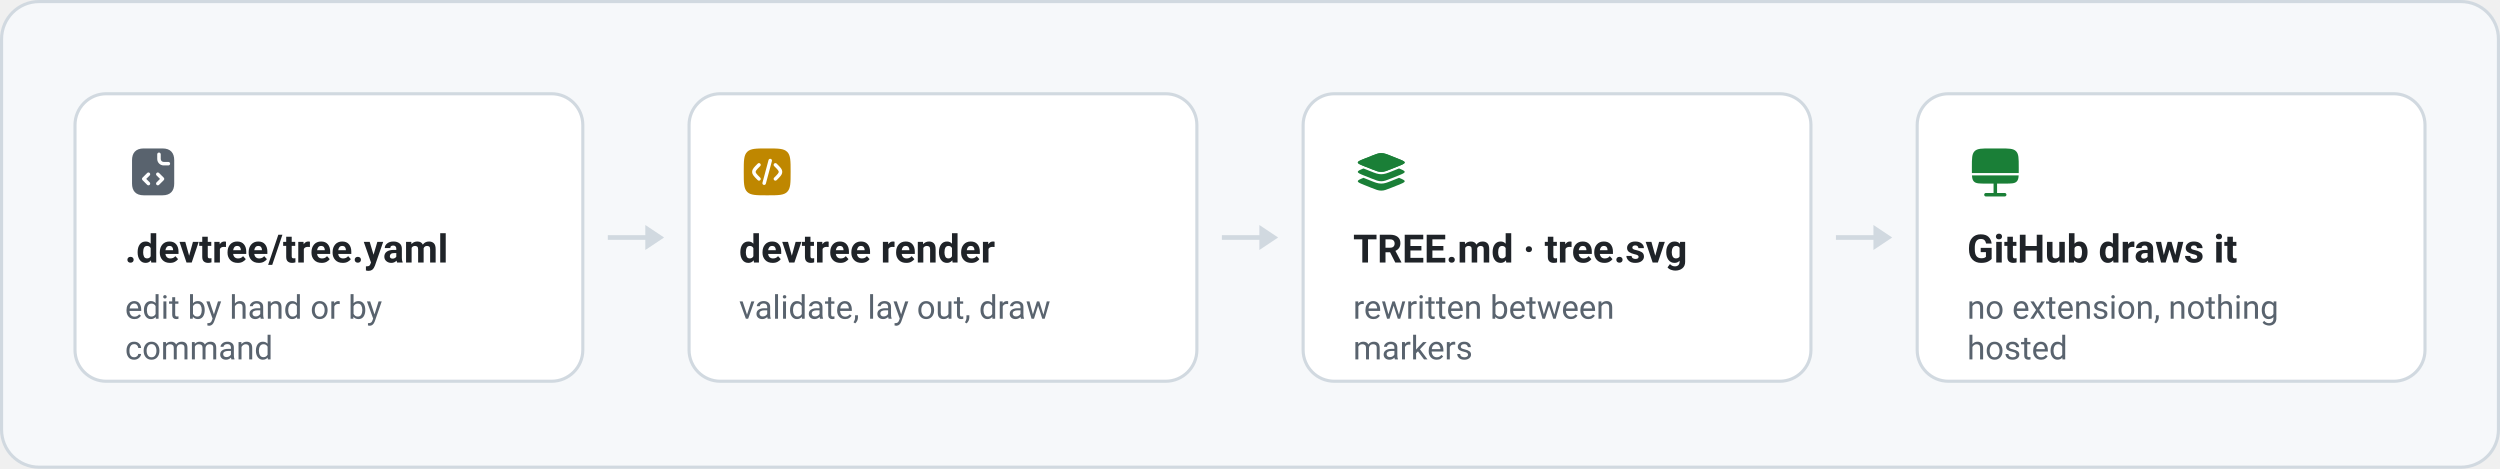
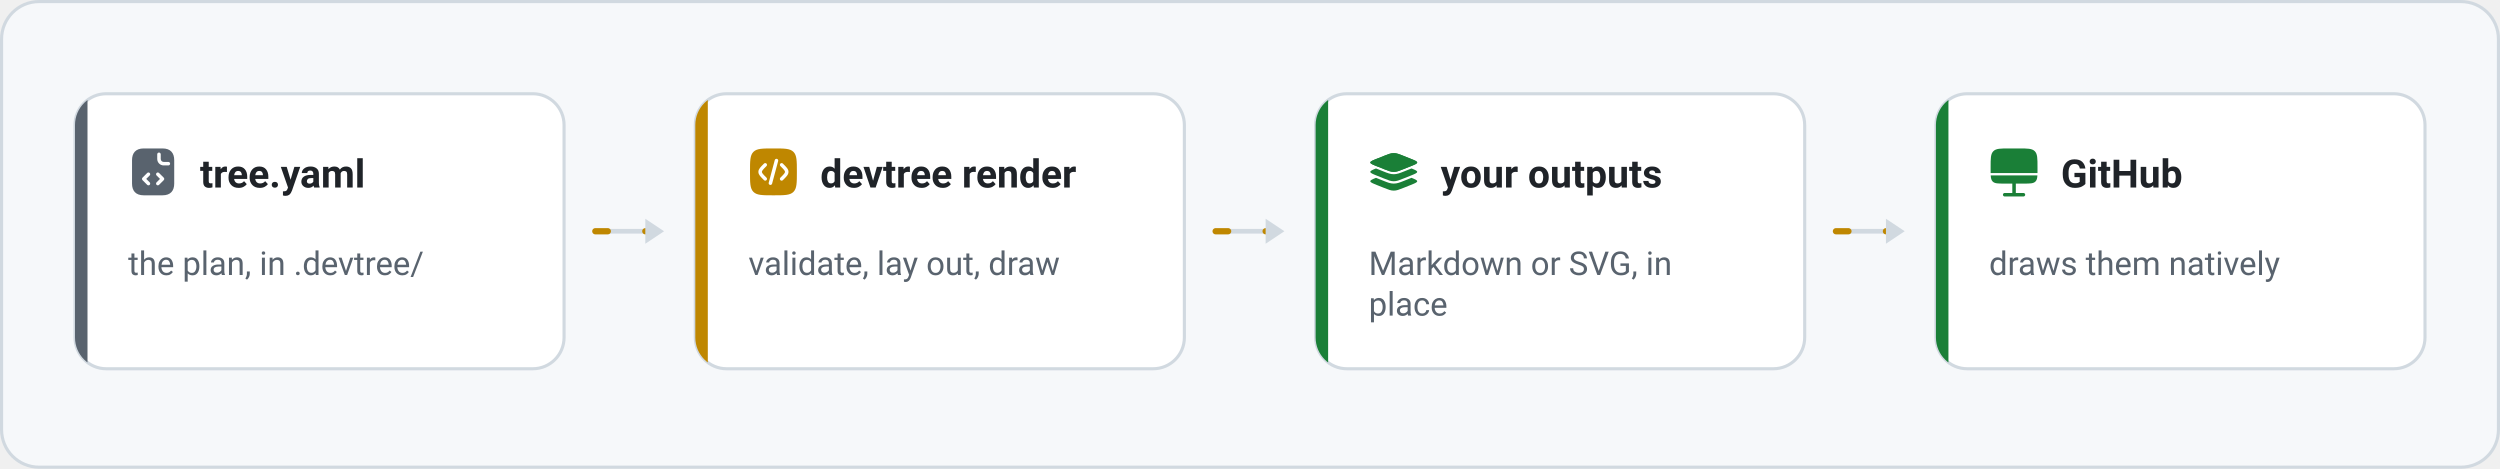
<svg xmlns="http://www.w3.org/2000/svg" width="800" height="150" viewBox="0 0 800 150" font-family="system-ui,-apple-system,'Segoe UI',Roboto,'Helvetica Neue',Arial,sans-serif" role="img" aria-label="How devtree works">
+   <style>
+ @keyframes dt-flow { to { stroke-dashoffset: -16 } }
+ @keyframes dt-grow { from { transform: scaleX(0) } to { transform: scaleX(1) } }
+ @keyframes dt-spin { to { transform: rotate(360deg) } }
+ .dt-flow { animation: dt-flow 1.1s linear infinite }
+ .dt-grow { animation: dt-grow .9s cubic-bezier(.2,.8,.2,1) both; transform-box: fill-box; transform-origin: left center }
+ .dt-spin { animation: dt-spin 8s linear infinite; transform-box: fill-box; transform-origin: center }
+ @media (prefers-reduced-motion: reduce) {
+   .dt-flow, .dt-grow, .dt-spin { animation: none }
+ }
+ </style>
  <rect x="0.5" y="0.5" width="799.0" height="149.0" rx="12.0" fill="#f6f8fa" stroke="#d1d9e0" />
-   <rect x="24.0" y="30.0" width="162.5" height="92.0" rx="10.0" fill="#ffffff" stroke="#d1d9e0" />
+   <rect x="24.0" y="30.0" width="156.5" height="88.0" rx="10.0" fill="#ffffff" stroke="#d1d9e0" />
+   <clipPath id="stage-0">
+     <rect x="24.0" y="30.0" width="156.5" height="88.0" rx="10.0" />
+   </clipPath>
+   <g clip-path="url(#stage-0)">
+     <rect x="24.0" y="30.0" width="4.0" height="88.0" rx="0.0" fill="#59636e" />
+   </g>
  <g transform="translate(40.0,46.0) scale(0.75)" style="color:#59636e">
    <path d="M16 2H8C4.5 2 3 4 3 7V17C3 20 4.5 22 8 22H16C19.5 22 21 20 21 17V7C21 4 19.5 2 16 2ZM10.53 16.47C10.82 16.76 10.82 17.24 10.53 17.53C10.38 17.68 10.19 17.75 10 17.75C9.81 17.75 9.62 17.68 9.47 17.53L7.47 15.53C7.18 15.24 7.18 14.76 7.47 14.47L9.47 12.47C9.76 12.18 10.24 12.18 10.53 12.47C10.82 12.76 10.82 13.24 10.53 13.53L9.06 15L10.53 16.47ZM16.53 15.53L14.53 17.53C14.38 17.68 14.19 17.75 14 17.75C13.81 17.75 13.62 17.68 13.47 17.53C13.18 17.24 13.18 16.76 13.47 16.47L14.94 15L13.47 13.53C13.18 13.24 13.18 12.76 13.47 12.47C13.76 12.18 14.24 12.18 14.53 12.47L16.53 14.47C16.82 14.76 16.82 15.24 16.53 15.53ZM18.5 9.25H16.5C14.98 9.25 13.75 8.02 13.75 6.5V4.5C13.75 4.09 14.09 3.75 14.5 3.75C14.91 3.75 15.25 4.09 15.25 4.5V6.5C15.25 7.19 15.81 7.75 16.5 7.75H18.5C18.91 7.75 19.25 8.09 19.25 8.5C19.25 8.91 18.91 9.25 18.5 9.25Z" fill="currentColor" />
  </g>
-   <text x="40.0" y="84.0" font-size="12.5" fill="#1f2328" font-weight="600">.devtree/tree.yaml</text>
-   <text x="40.0" y="102.0" font-size="10.5" fill="#59636e">edit by hand or by</text>
-   <text x="40.0" y="115.0" font-size="10.5" fill="#59636e">command</text>
-   <path d="M194.5 76.0 H207.5" stroke="#d1d9e0" stroke-width="1.5" fill="none" />
-   <path d="M212.5 76.0 l-6 -4 v8 z" fill="#d1d9e0" />
-   <rect x="220.5" y="30.0" width="162.5" height="92.0" rx="10.0" fill="#ffffff" stroke="#d1d9e0" />
-   <g transform="translate(236.5,46.0) scale(0.75)" style="color:#bf8700">
+   <text x="64.0" y="60.0" font-size="12.5" fill="#1f2328" font-weight="600">tree.yaml</text>
+   <text x="41.0" y="88.0" font-size="10.5" fill="#59636e">the plan, in .devtree/</text>
+   <path d="M190.5 74.0 H207.5" stroke="#d1d9e0" stroke-width="1.5" fill="none" />
+   <path d="M190.5 74.0 H207.5" fill="none" stroke="#bf8700" stroke-width="2" stroke-linecap="round" stroke-dasharray="4 12" class="dt-flow" />
+   <path d="M212.5 74.0 l-6 -4 v8 z" fill="#d1d9e0" />
+   <rect x="222.5" y="30.0" width="156.5" height="88.0" rx="10.0" fill="#ffffff" stroke="#d1d9e0" />
+   <clipPath id="stage-1">
+     <rect x="222.5" y="30.0" width="156.5" height="88.0" rx="10.0" />
+   </clipPath>
+   <g clip-path="url(#stage-1)">
+     <rect x="222.5" y="30.0" width="4.0" height="88.0" rx="0.0" fill="#bf8700" />
+   </g>
+   <g transform="translate(238.5,46.0) scale(0.75)" style="color:#bf8700">
    <path fill-rule="evenodd" clip-rule="evenodd" d="M3.464 3.464C2 4.929 2 7.286 2 12C2 16.714 2 19.071 3.464 20.535C4.929 22 7.286 22 12 22C16.714 22 19.071 22 20.535 20.535C22 19.071 22 16.714 22 12C22 7.286 22 4.929 20.535 3.464C19.071 2 16.714 2 12 2C7.286 2 4.929 2 3.464 3.464ZM13.488 6.446C13.888 6.553 14.126 6.964 14.018 7.364L11.43 17.024C11.323 17.424 10.912 17.661 10.512 17.554C10.111 17.447 9.874 17.036 9.981 16.636L12.569 6.976C12.677 6.576 13.088 6.339 13.488 6.446ZM14.97 8.47C15.263 8.177 15.737 8.177 16.03 8.47L16.239 8.678C16.874 9.313 17.404 9.843 17.768 10.32C18.152 10.824 18.422 11.356 18.422 12C18.422 12.644 18.152 13.176 17.768 13.68C17.404 14.157 16.874 14.687 16.239 15.322L16.03 15.53C15.737 15.823 15.263 15.823 14.97 15.53C14.677 15.237 14.677 14.763 14.97 14.47L15.141 14.298C15.823 13.616 16.28 13.157 16.575 12.77C16.858 12.4 16.922 12.184 16.922 12C16.922 11.816 16.858 11.6 16.575 11.23C16.28 10.843 15.823 10.384 15.141 9.702L14.97 9.53C14.677 9.237 14.677 8.763 14.97 8.47ZM7.97 8.47C8.263 8.177 8.738 8.177 9.031 8.47C9.323 8.763 9.323 9.237 9.031 9.53L8.859 9.702C8.177 10.384 7.721 10.843 7.425 11.23C7.142 11.6 7.079 11.816 7.079 12C7.079 12.184 7.142 12.4 7.425 12.77C7.721 13.157 8.177 13.616 8.859 14.298L9.031 14.47C9.323 14.763 9.323 15.237 9.031 15.53C8.738 15.823 8.263 15.823 7.97 15.53L7.762 15.322C7.126 14.687 6.596 14.157 6.232 13.68C5.848 13.176 5.579 12.644 5.579 12C5.579 11.356 5.848 10.824 6.232 10.32C6.596 9.843 7.126 9.313 7.762 8.678L7.97 8.47Z" fill="currentColor" />
  </g>
-   <text x="236.5" y="84.0" font-size="12.5" fill="#1f2328" font-weight="600">devtree render</text>
-   <text x="236.5" y="102.0" font-size="10.5" fill="#59636e">validate, lay out, draw</text>
-   <path d="M391.0 76.0 H404.0" stroke="#d1d9e0" stroke-width="1.5" fill="none" />
-   <path d="M409.0 76.0 l-6 -4 v8 z" fill="#d1d9e0" />
-   <rect x="417.0" y="30.0" width="162.5" height="92.0" rx="10.0" fill="#ffffff" stroke="#d1d9e0" />
-   <g transform="translate(433.0,46.0) scale(0.75)" style="color:#1a7f37">
+   <text x="262.5" y="60.0" font-size="12.5" fill="#1f2328" font-weight="600">devtree render</text>
+   <text x="239.5" y="88.0" font-size="10.5" fill="#59636e">validate, lay out, draw</text>
+   <path d="M389.0 74.0 H406.0" stroke="#d1d9e0" stroke-width="1.5" fill="none" />
+   <path d="M389.0 74.0 H406.0" fill="none" stroke="#bf8700" stroke-width="2" stroke-linecap="round" stroke-dasharray="4 12" class="dt-flow" />
+   <path d="M411.0 74.0 l-6 -4 v8 z" fill="#d1d9e0" />
+   <rect x="421.0" y="30.0" width="156.5" height="88.0" rx="10.0" fill="#ffffff" stroke="#d1d9e0" />
+   <clipPath id="stage-2">
+     <rect x="421.0" y="30.0" width="156.5" height="88.0" rx="10.0" />
+   </clipPath>
+   <g clip-path="url(#stage-2)">
+     <rect x="421.0" y="30.0" width="4.0" height="88.0" rx="0.0" fill="#1a7f37" />
+   </g>
+   <g transform="translate(437.0,46.0) scale(0.75)" style="color:#1a7f37">
    <path d="M4.979 9.685C2.993 8.891 2 8.494 2 8C2 7.506 2.993 7.109 4.979 6.315L7.787 5.192C9.773 4.397 10.766 4 12 4C13.234 4 14.227 4.397 16.213 5.192L19.021 6.315C21.007 7.109 22 7.506 22 8C22 8.494 21.007 8.891 19.021 9.685L16.213 10.809C14.227 11.603 13.234 12 12 12C10.766 12 9.773 11.603 7.787 10.809L4.979 9.685Z" fill="currentColor" />
    <path fill-rule="evenodd" clip-rule="evenodd" d="M2 8C2 8.494 2.993 8.891 4.979 9.685L7.787 10.809C9.773 11.603 10.766 12 12 12C13.234 12 14.227 11.603 16.213 10.809L19.021 9.685C21.007 8.891 22 8.494 22 8C22 7.506 21.007 7.109 19.021 6.315L16.213 5.192C14.227 4.397 13.234 4 12 4C10.766 4 9.773 4.397 7.787 5.192L4.979 6.315C2.993 7.109 2 7.506 2 8Z" fill="currentColor" />
    <path d="M19.021 13.685L16.213 14.809C14.227 15.603 13.234 16 12 16C10.766 16 9.773 15.603 7.787 14.809L4.979 13.685C2.993 12.891 2 12.493 2 12C2 11.555 2.807 11.188 4.42 10.539L7.561 11.795C9.41 12.535 10.572 13 12 13C13.428 13 14.59 12.535 16.439 11.795L19.58 10.539C21.193 11.188 22 11.555 22 12C22 12.493 21.007 12.891 19.021 13.685Z" fill="currentColor" />
    <path d="M19.021 17.685L16.213 18.808C14.227 19.603 13.234 20 12 20C10.766 20 9.773 19.603 7.787 18.808L4.979 17.685C2.993 16.89 2 16.493 2 16C2 15.555 2.807 15.188 4.42 14.539L7.561 15.795C9.41 16.535 10.572 17 12 17C13.428 17 14.59 16.535 16.439 15.795L19.58 14.539C21.193 15.188 22 15.555 22 16C22 16.493 21.007 16.89 19.021 17.685Z" fill="currentColor" />
  </g>
-   <text x="433.0" y="84.0" font-size="12.5" fill="#1f2328" font-weight="600">TREE.md · tree.svg</text>
-   <text x="433.0" y="102.0" font-size="10.5" fill="#59636e">rewritten between</text>
-   <text x="433.0" y="115.0" font-size="10.5" fill="#59636e">markers</text>
-   <path d="M587.5 76.0 H600.5" stroke="#d1d9e0" stroke-width="1.5" fill="none" />
-   <path d="M605.5 76.0 l-6 -4 v8 z" fill="#d1d9e0" />
-   <rect x="613.5" y="30.0" width="162.5" height="92.0" rx="10.0" fill="#ffffff" stroke="#d1d9e0" />
-   <g transform="translate(629.5,46.0) scale(0.75)" style="color:#1a7f37">
+   <text x="461.0" y="60.0" font-size="12.5" fill="#1f2328" font-weight="600">your outputs</text>
+   <text x="438.0" y="88.0" font-size="10.5" fill="#59636e">Markdown or SVG, in</text>
+   <text x="438.0" y="101.0" font-size="10.5" fill="#59636e">place</text>
+   <path d="M587.5 74.0 H604.5" stroke="#d1d9e0" stroke-width="1.5" fill="none" />
+   <path d="M587.5 74.0 H604.5" fill="none" stroke="#bf8700" stroke-width="2" stroke-linecap="round" stroke-dasharray="4 12" class="dt-flow" />
+   <path d="M609.5 74.0 l-6 -4 v8 z" fill="#d1d9e0" />
+   <rect x="619.5" y="30.0" width="156.5" height="88.0" rx="10.0" fill="#ffffff" stroke="#d1d9e0" />
+   <clipPath id="stage-3">
+     <rect x="619.5" y="30.0" width="156.5" height="88.0" rx="10.0" />
+   </clipPath>
+   <g clip-path="url(#stage-3)">
+     <rect x="619.5" y="30.0" width="4.0" height="88.0" rx="0.0" fill="#1a7f37" />
+   </g>
+   <g transform="translate(635.5,46.0) scale(0.75)" style="color:#1a7f37">
    <path d="M8 17C5.172 17 3.757 17 2.879 16.121C2.309 15.552 2.109 14.758 2.038 13.5H21.962C21.891 14.758 21.691 15.552 21.121 16.121C20.243 17 18.828 17 16 17H12.75V21H16C16.414 21 16.75 21.336 16.75 21.75C16.75 22.164 16.414 22.5 16 22.5H8C7.586 22.5 7.25 22.164 7.25 21.75C7.25 21.336 7.586 21 8 21H11.25V17H8Z" fill="currentColor" />
    <path d="M10 2H14C17.771 2 19.657 2 20.828 3.172C22 4.343 22 6.229 22 10V11C22 11.552 22 12.049 21.994 12.5H2.007C2 12.049 2 11.552 2 11V10C2 6.229 2 4.343 3.172 3.172C4.343 2 6.229 2 10 2Z" fill="currentColor" />
  </g>
-   <text x="629.5" y="84.0" font-size="12.5" fill="#1f2328" font-weight="600">GitHub draws it</text>
-   <text x="629.5" y="102.0" font-size="10.5" fill="#59636e">no extension, nothing</text>
-   <text x="629.5" y="115.0" font-size="10.5" fill="#59636e">hosted</text>
+   <text x="659.5" y="60.0" font-size="12.5" fill="#1f2328" font-weight="600">GitHub</text>
+   <text x="636.5" y="88.0" font-size="10.5" fill="#59636e">draws them natively</text>
</svg>
